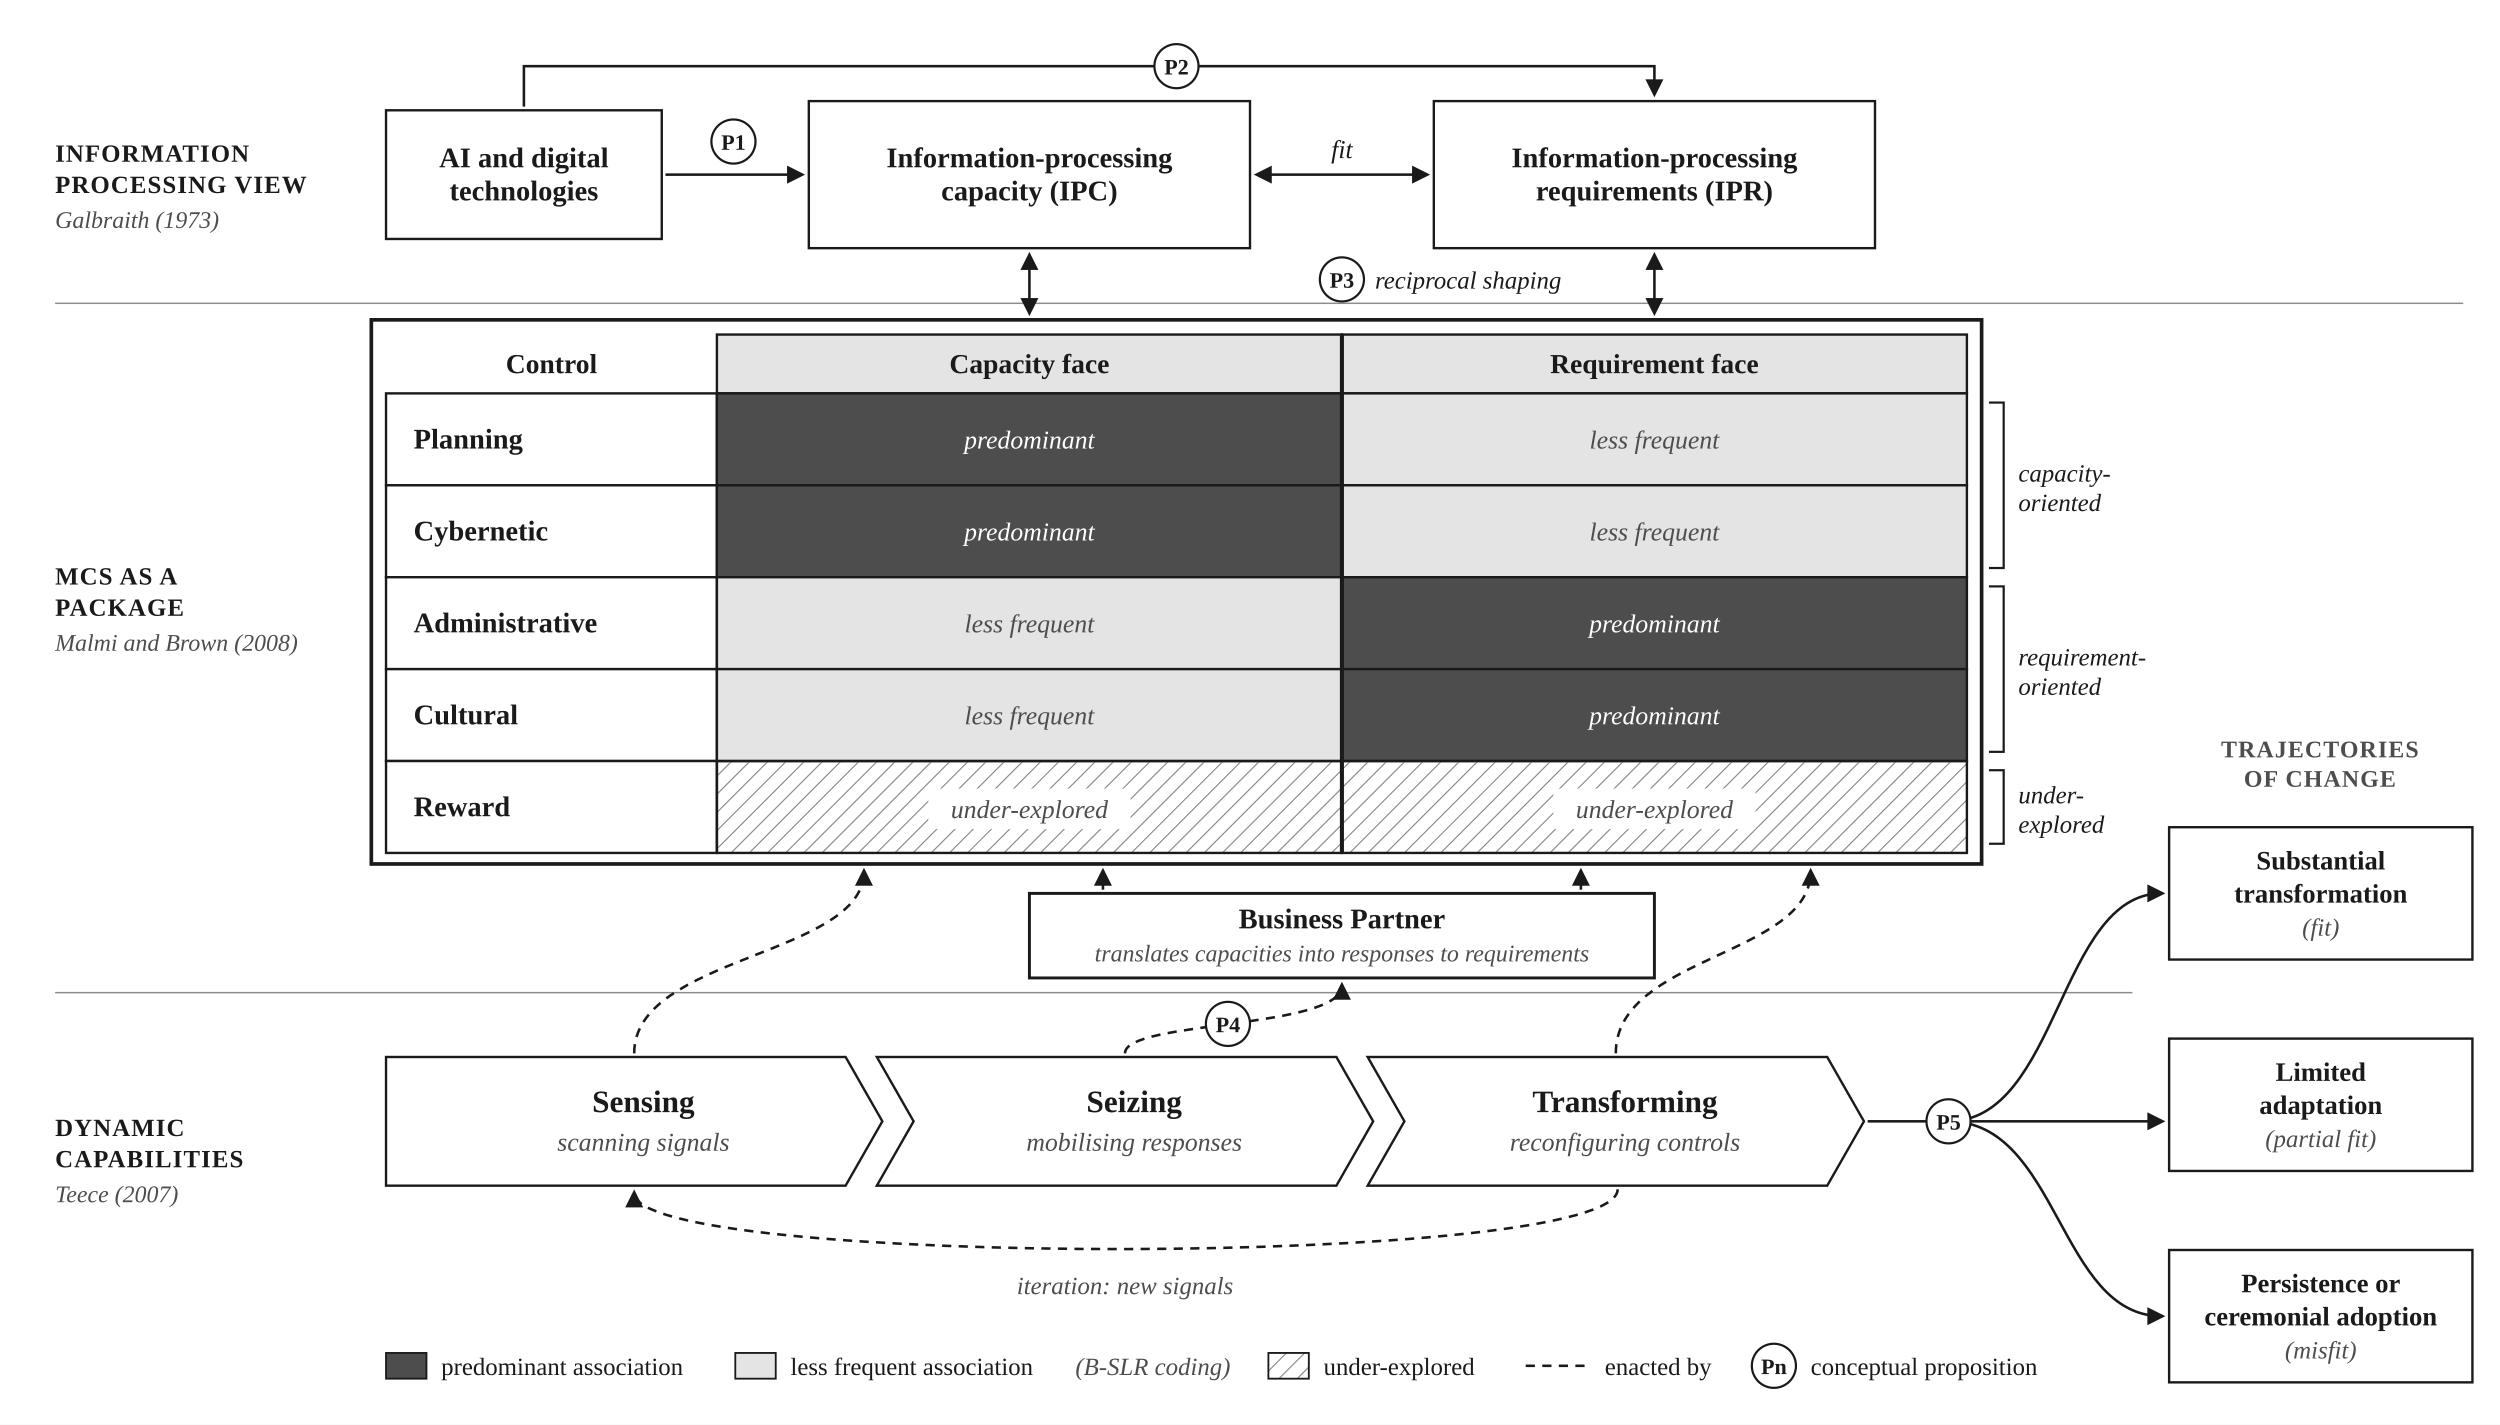
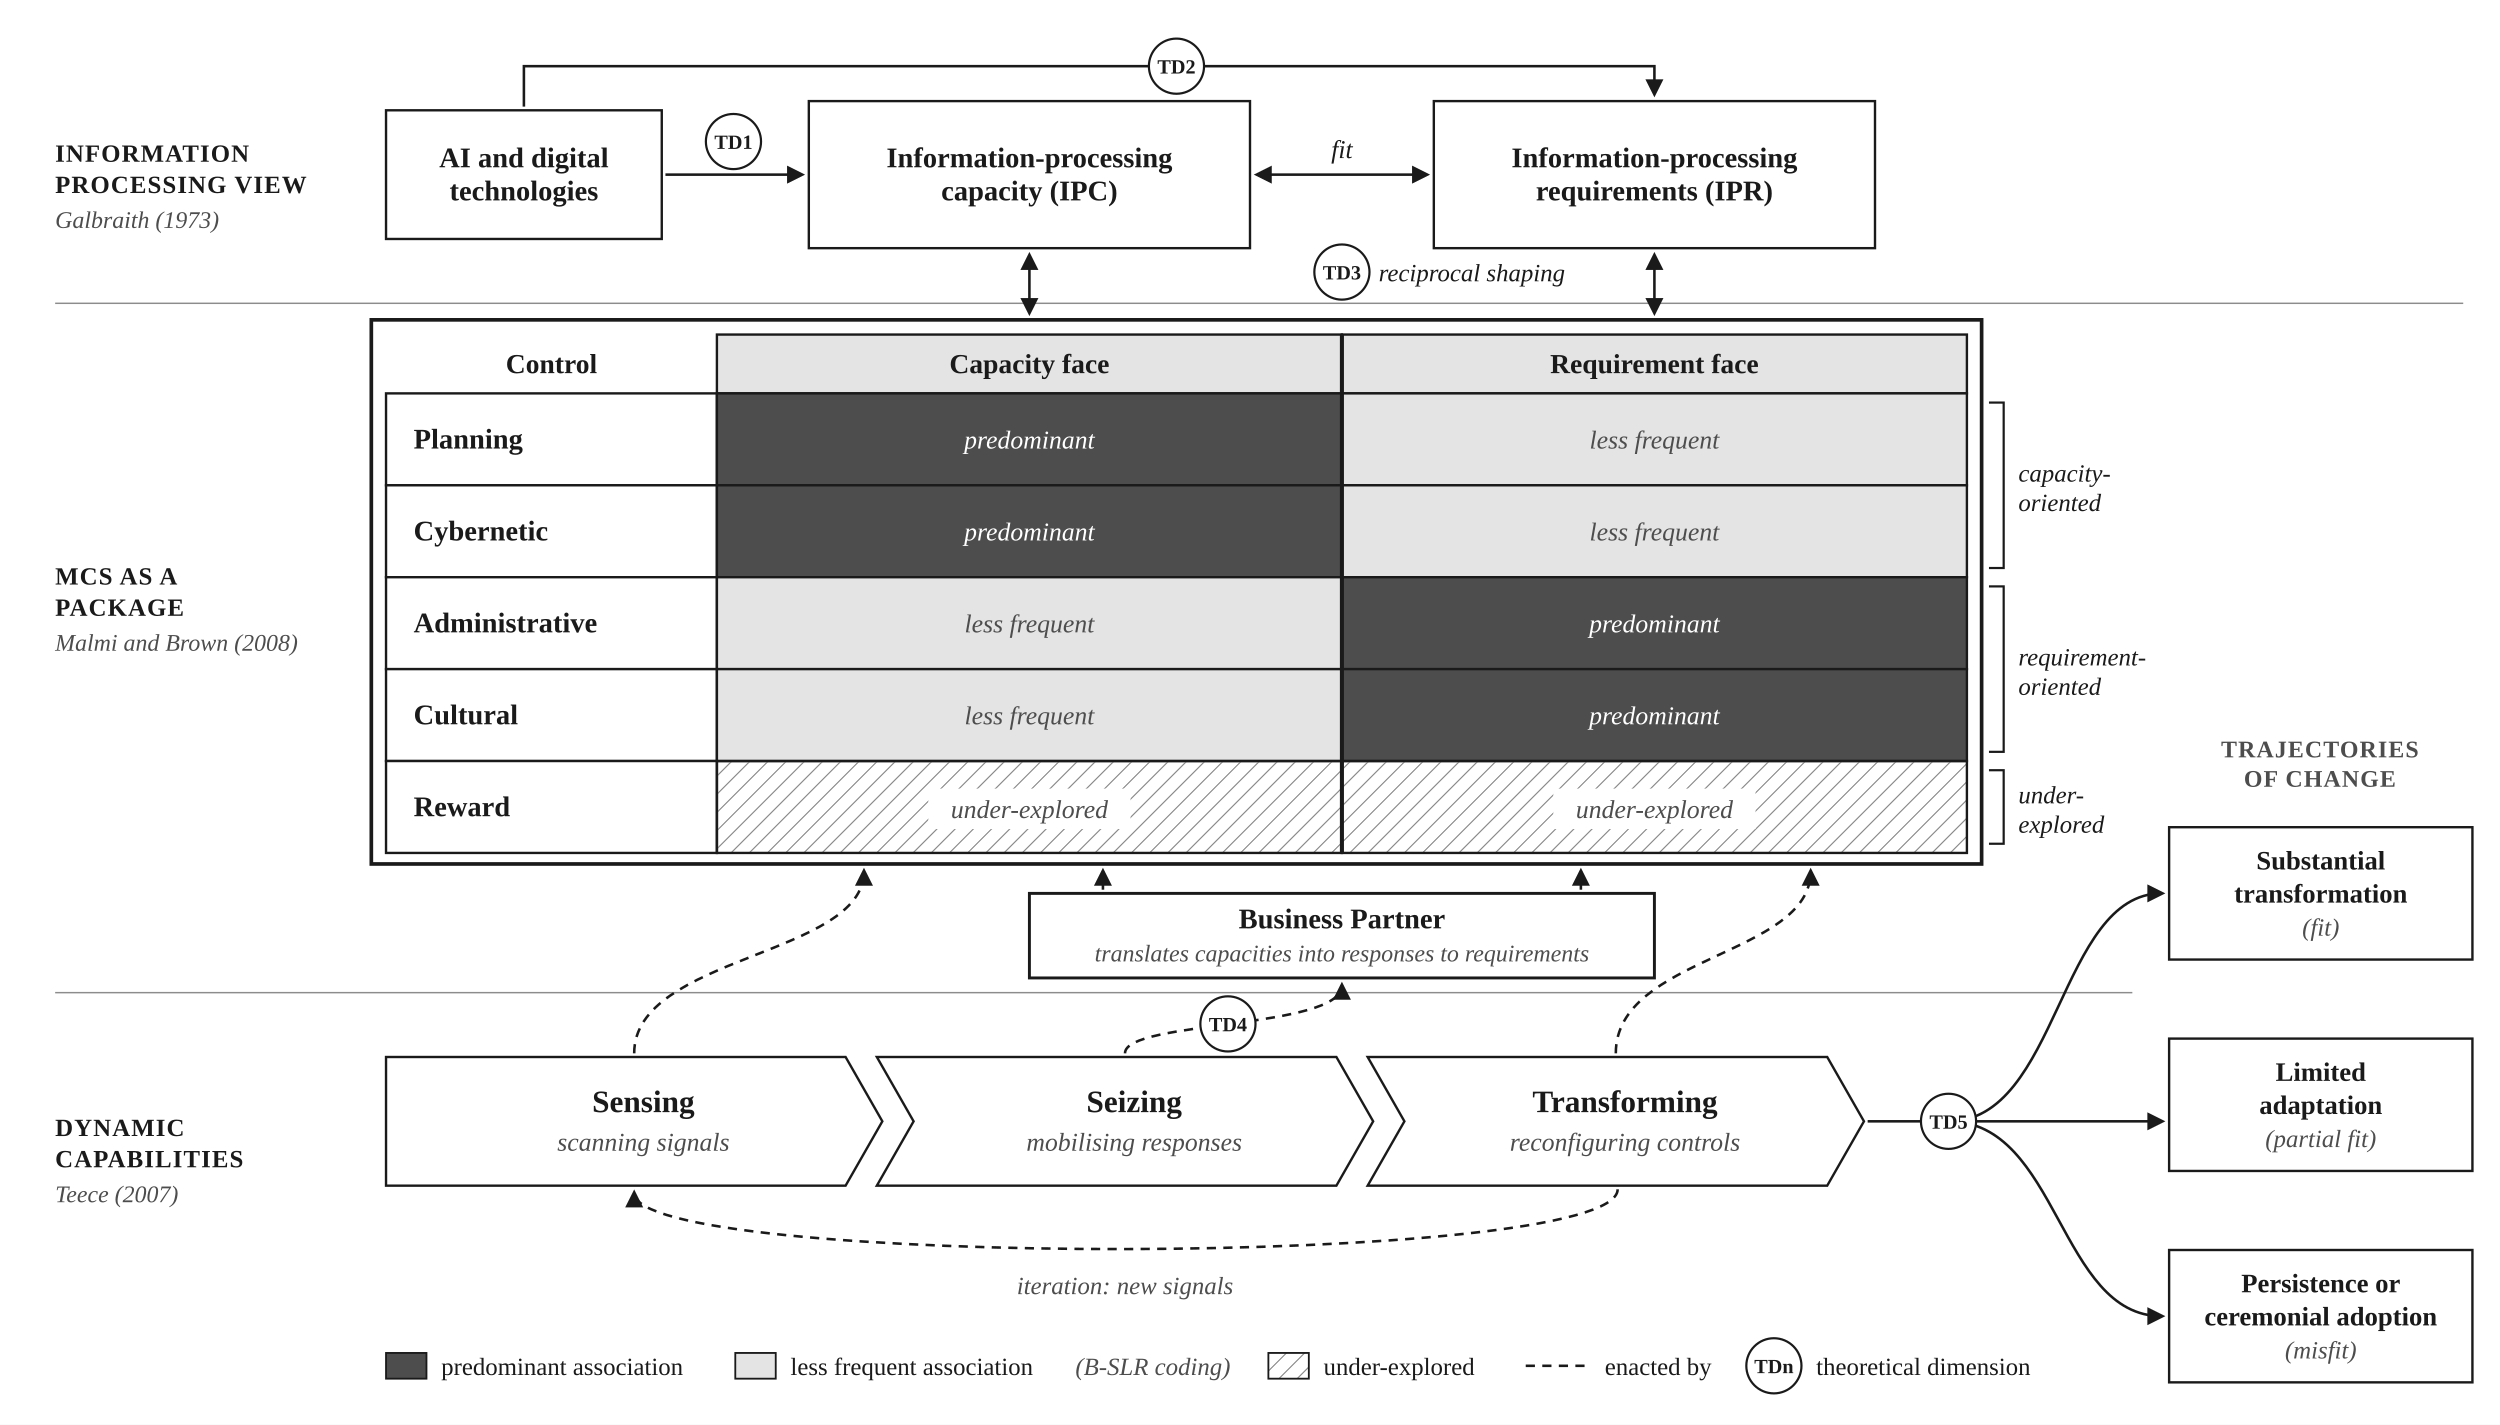
<svg xmlns="http://www.w3.org/2000/svg" viewBox="0 0 1360 775" font-family="Times New Roman, Times, serif">
  <defs>
    <marker id="a" viewBox="0 0 10 10" refX="8" refY="5" markerWidth="7" markerHeight="7" orient="auto-start-reverse">
      <path d="M0 0L10 5L0 10z" fill="#1a1a1a" />
    </marker>
    <pattern id="h" width="7" height="7" patternUnits="userSpaceOnUse" patternTransform="rotate(45)">
      <line x1="0" y1="0" x2="0" y2="7" stroke="#8c8c8c" stroke-width="1.2" />
    </pattern>
  </defs>
  <rect width="1360" height="775" fill="#fff" />
  <text x="30" y="88" font-size="13.5" font-weight="bold" text-anchor="start" fill="#1a1a1a" letter-spacing="0.6">INFORMATION</text>
  <text x="30" y="105" font-size="13.5" font-weight="bold" text-anchor="start" fill="#1a1a1a" letter-spacing="0.6">PROCESSING VIEW</text>
  <text x="30" y="124" font-size="13" font-weight="normal" font-style="italic" text-anchor="start" fill="#4d4d4d">Galbraith (1973)</text>
  <text x="30" y="318" font-size="13.5" font-weight="bold" text-anchor="start" fill="#1a1a1a" letter-spacing="0.6">MCS AS A</text>
  <text x="30" y="335" font-size="13.5" font-weight="bold" text-anchor="start" fill="#1a1a1a" letter-spacing="0.6">PACKAGE</text>
  <text x="30" y="354" font-size="13" font-weight="normal" font-style="italic" text-anchor="start" fill="#4d4d4d">Malmi and Brown (2008)</text>
  <text x="30" y="618" font-size="13.5" font-weight="bold" text-anchor="start" fill="#1a1a1a" letter-spacing="0.6">DYNAMIC</text>
  <text x="30" y="635" font-size="13.5" font-weight="bold" text-anchor="start" fill="#1a1a1a" letter-spacing="0.6">CAPABILITIES</text>
  <text x="30" y="654" font-size="13" font-weight="normal" font-style="italic" text-anchor="start" fill="#4d4d4d">Teece (2007)</text>
  <line x1="30" y1="165" x2="1340" y2="165" stroke="#8c8c8c" stroke-width="0.8" />
  <line x1="30" y1="540" x2="1160" y2="540" stroke="#8c8c8c" stroke-width="0.8" />
  <rect x="210" y="60" width="150" height="70" fill="#fff" stroke="#1a1a1a" stroke-width="1.3" />
  <text x="285.0" y="91.0" font-size="15.5" font-weight="bold" text-anchor="middle" fill="#1a1a1a">AI and digital</text>
  <text x="285.0" y="109.0" font-size="15.5" font-weight="bold" text-anchor="middle" fill="#1a1a1a">technologies</text>
  <rect x="440" y="55" width="240" height="80" fill="#fff" stroke="#1a1a1a" stroke-width="1.3" />
  <text x="560.0" y="91.0" font-size="15.5" font-weight="bold" text-anchor="middle" fill="#1a1a1a">Information-processing</text>
  <text x="560.0" y="109.0" font-size="15.5" font-weight="bold" text-anchor="middle" fill="#1a1a1a">capacity (IPC)</text>
  <rect x="780" y="55" width="240" height="80" fill="#fff" stroke="#1a1a1a" stroke-width="1.3" />
  <text x="900.0" y="91.0" font-size="15.5" font-weight="bold" text-anchor="middle" fill="#1a1a1a">Information-processing</text>
  <text x="900.0" y="109.0" font-size="15.5" font-weight="bold" text-anchor="middle" fill="#1a1a1a">requirements (IPR)</text>
  <path d="M362 95H436" fill="none" stroke="#1a1a1a" stroke-width="1.4" marker-end="url(#a)" />
-   <circle cx="399" cy="77" r="12" fill="#fff" stroke="#1a1a1a" stroke-width="1.2" />
-   <text x="399" y="81.5" font-size="12" font-weight="bold" text-anchor="middle" fill="#1a1a1a">P1</text>
+   <circle cx="399" cy="77" r="15" fill="#fff" stroke="#1a1a1a" stroke-width="1.2" />
+   <text x="399" y="81" font-size="11" font-weight="bold" text-anchor="middle" fill="#1a1a1a">TD1</text>
  <path d="M285 58V36H900V51" fill="none" stroke="#1a1a1a" stroke-width="1.4" marker-end="url(#a)" />
-   <circle cx="640" cy="36" r="12" fill="#fff" stroke="#1a1a1a" stroke-width="1.2" />
-   <text x="640" y="40.5" font-size="12" font-weight="bold" text-anchor="middle" fill="#1a1a1a">P2</text>
+   <circle cx="640" cy="36" r="15" fill="#fff" stroke="#1a1a1a" stroke-width="1.2" />
+   <text x="640" y="40" font-size="11" font-weight="bold" text-anchor="middle" fill="#1a1a1a">TD2</text>
  <path d="M684 95H776" fill="none" stroke="#1a1a1a" stroke-width="1.4" marker-start="url(#a)" marker-end="url(#a)" />
  <text x="730" y="86" font-size="14" font-weight="normal" font-style="italic" text-anchor="middle" fill="#1a1a1a">fit</text>
  <path d="M560 139V170" fill="none" stroke="#1a1a1a" stroke-width="1.4" marker-start="url(#a)" marker-end="url(#a)" />
  <path d="M900 139V170" fill="none" stroke="#1a1a1a" stroke-width="1.4" marker-start="url(#a)" marker-end="url(#a)" />
-   <circle cx="730" cy="152" r="12" fill="#fff" stroke="#1a1a1a" stroke-width="1.2" />
-   <text x="730" y="156.5" font-size="12" font-weight="bold" text-anchor="middle" fill="#1a1a1a">P3</text>
-   <text x="748" y="157" font-size="13.5" font-weight="normal" font-style="italic" text-anchor="start" fill="#1a1a1a">reciprocal shaping</text>
+   <circle cx="730" cy="148" r="15" fill="#fff" stroke="#1a1a1a" stroke-width="1.2" />
+   <text x="730" y="152" font-size="11" font-weight="bold" text-anchor="middle" fill="#1a1a1a">TD3</text>
+   <text x="750" y="153" font-size="13.5" font-weight="normal" font-style="italic" text-anchor="start" fill="#1a1a1a">reciprocal shaping</text>
  <rect x="202" y="174" width="876" height="296" fill="#fff" stroke="#1a1a1a" stroke-width="2" />
  <rect x="390" y="182" width="340" height="32" fill="#e4e4e4" stroke="#1a1a1a" stroke-width="1.3" />
  <text x="560.0" y="203" font-size="15" font-weight="bold" text-anchor="middle" fill="#1a1a1a">Capacity face</text>
  <rect x="730" y="182" width="340" height="32" fill="#e4e4e4" stroke="#1a1a1a" stroke-width="1.3" />
  <text x="900.0" y="203" font-size="15" font-weight="bold" text-anchor="middle" fill="#1a1a1a">Requirement face</text>
  <text x="300.0" y="203" font-size="15" font-weight="bold" text-anchor="middle" fill="#1a1a1a">Control</text>
  <rect x="210" y="214" width="180" height="50" fill="#fff" stroke="#1a1a1a" stroke-width="1.3" />
  <text x="225" y="244" font-size="15.5" font-weight="bold" text-anchor="start" fill="#1a1a1a">Planning</text>
  <rect x="390" y="214" width="340" height="50" fill="#4d4d4d" stroke="#1a1a1a" stroke-width="1.3" />
  <text x="560.0" y="244" font-size="14" font-weight="normal" font-style="italic" text-anchor="middle" fill="#fff">predominant</text>
  <rect x="730" y="214" width="340" height="50" fill="#e4e4e4" stroke="#1a1a1a" stroke-width="1.3" />
  <text x="900.0" y="244" font-size="14" font-weight="normal" font-style="italic" text-anchor="middle" fill="#4d4d4d">less frequent</text>
  <rect x="210" y="264" width="180" height="50" fill="#fff" stroke="#1a1a1a" stroke-width="1.3" />
  <text x="225" y="294" font-size="15.5" font-weight="bold" text-anchor="start" fill="#1a1a1a">Cybernetic</text>
  <rect x="390" y="264" width="340" height="50" fill="#4d4d4d" stroke="#1a1a1a" stroke-width="1.3" />
  <text x="560.0" y="294" font-size="14" font-weight="normal" font-style="italic" text-anchor="middle" fill="#fff">predominant</text>
  <rect x="730" y="264" width="340" height="50" fill="#e4e4e4" stroke="#1a1a1a" stroke-width="1.3" />
  <text x="900.0" y="294" font-size="14" font-weight="normal" font-style="italic" text-anchor="middle" fill="#4d4d4d">less frequent</text>
  <rect x="210" y="314" width="180" height="50" fill="#fff" stroke="#1a1a1a" stroke-width="1.3" />
  <text x="225" y="344" font-size="15.5" font-weight="bold" text-anchor="start" fill="#1a1a1a">Administrative</text>
  <rect x="390" y="314" width="340" height="50" fill="#e4e4e4" stroke="#1a1a1a" stroke-width="1.3" />
  <text x="560.0" y="344" font-size="14" font-weight="normal" font-style="italic" text-anchor="middle" fill="#4d4d4d">less frequent</text>
  <rect x="730" y="314" width="340" height="50" fill="#4d4d4d" stroke="#1a1a1a" stroke-width="1.3" />
  <text x="900.0" y="344" font-size="14" font-weight="normal" font-style="italic" text-anchor="middle" fill="#fff">predominant</text>
  <rect x="210" y="364" width="180" height="50" fill="#fff" stroke="#1a1a1a" stroke-width="1.3" />
  <text x="225" y="394" font-size="15.5" font-weight="bold" text-anchor="start" fill="#1a1a1a">Cultural</text>
  <rect x="390" y="364" width="340" height="50" fill="#e4e4e4" stroke="#1a1a1a" stroke-width="1.3" />
  <text x="560.0" y="394" font-size="14" font-weight="normal" font-style="italic" text-anchor="middle" fill="#4d4d4d">less frequent</text>
  <rect x="730" y="364" width="340" height="50" fill="#4d4d4d" stroke="#1a1a1a" stroke-width="1.3" />
  <text x="900.0" y="394" font-size="14" font-weight="normal" font-style="italic" text-anchor="middle" fill="#fff">predominant</text>
  <rect x="210" y="414" width="180" height="50" fill="#fff" stroke="#1a1a1a" stroke-width="1.3" />
  <text x="225" y="444" font-size="15.5" font-weight="bold" text-anchor="start" fill="#1a1a1a">Reward</text>
  <rect x="390" y="414" width="340" height="50" fill="url(#h)" stroke="#1a1a1a" stroke-width="1.3" />
  <rect x="505.0" y="429" width="110" height="22" fill="#fff" />
  <text x="560.0" y="445" font-size="14" font-weight="normal" font-style="italic" text-anchor="middle" fill="#4d4d4d">under-explored</text>
  <rect x="730" y="414" width="340" height="50" fill="url(#h)" stroke="#1a1a1a" stroke-width="1.3" />
  <rect x="845.0" y="429" width="110" height="22" fill="#fff" />
  <text x="900.0" y="445" font-size="14" font-weight="normal" font-style="italic" text-anchor="middle" fill="#4d4d4d">under-explored</text>
  <line x1="730" y1="182" x2="730" y2="464" stroke="#1a1a1a" stroke-width="2.2" />
  <path d="M1082 219h8V309h-8" fill="none" stroke="#1a1a1a" stroke-width="1.2" />
  <text x="1098" y="262.0" font-size="13.5" font-weight="normal" font-style="italic" text-anchor="start" fill="#1a1a1a">capacity-</text>
  <text x="1098" y="278.0" font-size="13.5" font-weight="normal" font-style="italic" text-anchor="start" fill="#1a1a1a">oriented</text>
  <path d="M1082 319h8V409h-8" fill="none" stroke="#1a1a1a" stroke-width="1.2" />
  <text x="1098" y="362.0" font-size="13.5" font-weight="normal" font-style="italic" text-anchor="start" fill="#1a1a1a">requirement-</text>
  <text x="1098" y="378.0" font-size="13.5" font-weight="normal" font-style="italic" text-anchor="start" fill="#1a1a1a">oriented</text>
  <path d="M1082 419h8V459h-8" fill="none" stroke="#1a1a1a" stroke-width="1.2" />
  <text x="1098" y="437.0" font-size="13.5" font-weight="normal" font-style="italic" text-anchor="start" fill="#1a1a1a">under-</text>
  <text x="1098" y="453.0" font-size="13.5" font-weight="normal" font-style="italic" text-anchor="start" fill="#1a1a1a">explored</text>
  <rect x="560" y="486" width="340" height="46" fill="#fff" stroke="#1a1a1a" stroke-width="1.6" />
  <text x="730" y="505" font-size="15.5" font-weight="bold" text-anchor="middle" fill="#1a1a1a">Business Partner</text>
  <text x="730" y="523" font-size="13" font-weight="normal" font-style="italic" text-anchor="middle" fill="#4d4d4d">translates capacities into responses to requirements</text>
  <path d="M600 484V474" fill="none" stroke="#1a1a1a" stroke-width="1.4" marker-end="url(#a)" />
  <path d="M860 484V474" fill="none" stroke="#1a1a1a" stroke-width="1.4" marker-end="url(#a)" />
  <polygon points="210,575 460,575 480,610.0 460,645 210,645 210,610.0" fill="#fff" stroke="#1a1a1a" stroke-width="1.3" />
  <text x="350.0" y="605" font-size="17" font-weight="bold" text-anchor="middle" fill="#1a1a1a">Sensing</text>
  <text x="350.0" y="626" font-size="14" font-weight="normal" font-style="italic" text-anchor="middle" fill="#4d4d4d">scanning signals</text>
  <polygon points="477,575 727,575 747,610.0 727,645 477,645 497,610.0" fill="#fff" stroke="#1a1a1a" stroke-width="1.3" />
  <text x="617.0" y="605" font-size="17" font-weight="bold" text-anchor="middle" fill="#1a1a1a">Seizing</text>
  <text x="617.0" y="626" font-size="14" font-weight="normal" font-style="italic" text-anchor="middle" fill="#4d4d4d">mobilising responses</text>
  <polygon points="744,575 994,575 1014,610.0 994,645 744,645 764,610.0" fill="#fff" stroke="#1a1a1a" stroke-width="1.3" />
  <text x="884.0" y="605" font-size="17" font-weight="bold" text-anchor="middle" fill="#1a1a1a">Transforming</text>
  <text x="884.0" y="626" font-size="14" font-weight="normal" font-style="italic" text-anchor="middle" fill="#4d4d4d">reconfiguring controls</text>
  <path d="M345 573C345 520 470 520 470 474" fill="none" stroke="#1a1a1a" stroke-width="1.4" stroke-dasharray="5 4" marker-end="url(#a)" />
  <path d="M612 573C612 555 730 560 730 536" fill="none" stroke="#1a1a1a" stroke-width="1.4" stroke-dasharray="5 4" marker-end="url(#a)" />
-   <circle cx="668" cy="557" r="12" fill="#fff" stroke="#1a1a1a" stroke-width="1.2" />
-   <text x="668" y="561.5" font-size="12" font-weight="bold" text-anchor="middle" fill="#1a1a1a">P4</text>
+   <circle cx="668" cy="557" r="15" fill="#fff" stroke="#1a1a1a" stroke-width="1.2" />
+   <text x="668" y="561" font-size="11" font-weight="bold" text-anchor="middle" fill="#1a1a1a">TD4</text>
  <path d="M879 573C879 520 985 520 985 474" fill="none" stroke="#1a1a1a" stroke-width="1.4" stroke-dasharray="5 4" marker-end="url(#a)" />
  <path d="M880 647C880 690 345 690 345 649" fill="none" stroke="#1a1a1a" stroke-width="1.4" stroke-dasharray="5 4" marker-end="url(#a)" />
  <text x="612" y="704" font-size="13.5" font-weight="normal" font-style="italic" text-anchor="middle" fill="#4d4d4d">iteration: new signals</text>
  <text x="1262" y="412" font-size="13" font-weight="bold" text-anchor="middle" fill="#4d4d4d" letter-spacing="0.6">TRAJECTORIES</text>
  <text x="1262" y="428" font-size="13" font-weight="bold" text-anchor="middle" fill="#4d4d4d" letter-spacing="0.6">OF CHANGE</text>
  <line x1="1016" y1="610" x2="1060" y2="610" stroke="#1a1a1a" stroke-width="1.4" />
  <rect x="1180" y="450" width="165" height="72" fill="#fff" stroke="#1a1a1a" stroke-width="1.3" />
  <text x="1262.5" y="473.0" font-size="14.5" font-weight="bold" text-anchor="middle" fill="#1a1a1a">Substantial</text>
  <text x="1262.5" y="491.0" font-size="14.5" font-weight="bold" text-anchor="middle" fill="#1a1a1a">transformation</text>
  <text x="1262.5" y="509.0" font-size="13.5" font-weight="normal" font-style="italic" text-anchor="middle" fill="#4d4d4d">(fit)</text>
  <path d="M1060 610C1120 610 1120 486 1176 486" fill="none" stroke="#1a1a1a" stroke-width="1.4" marker-end="url(#a)" />
  <rect x="1180" y="565" width="165" height="72" fill="#fff" stroke="#1a1a1a" stroke-width="1.3" />
  <text x="1262.5" y="588.0" font-size="14.5" font-weight="bold" text-anchor="middle" fill="#1a1a1a">Limited</text>
  <text x="1262.5" y="606.0" font-size="14.5" font-weight="bold" text-anchor="middle" fill="#1a1a1a">adaptation</text>
  <text x="1262.5" y="624.0" font-size="13.5" font-weight="normal" font-style="italic" text-anchor="middle" fill="#4d4d4d">(partial fit)</text>
  <path d="M1060 610H1176" fill="none" stroke="#1a1a1a" stroke-width="1.4" marker-end="url(#a)" />
  <rect x="1180" y="680" width="165" height="72" fill="#fff" stroke="#1a1a1a" stroke-width="1.3" />
  <text x="1262.5" y="703.0" font-size="14.5" font-weight="bold" text-anchor="middle" fill="#1a1a1a">Persistence or</text>
  <text x="1262.5" y="721.0" font-size="14.5" font-weight="bold" text-anchor="middle" fill="#1a1a1a">ceremonial adoption</text>
  <text x="1262.5" y="739.0" font-size="13.5" font-weight="normal" font-style="italic" text-anchor="middle" fill="#4d4d4d">(misfit)</text>
  <path d="M1060 610C1120 610 1120 716 1176 716" fill="none" stroke="#1a1a1a" stroke-width="1.4" marker-end="url(#a)" />
-   <circle cx="1060" cy="610" r="12" fill="#fff" stroke="#1a1a1a" stroke-width="1.2" />
-   <text x="1060" y="614.5" font-size="12" font-weight="bold" text-anchor="middle" fill="#1a1a1a">P5</text>
+   <circle cx="1060" cy="610" r="15" fill="#fff" stroke="#1a1a1a" stroke-width="1.2" />
+   <text x="1060" y="614" font-size="11" font-weight="bold" text-anchor="middle" fill="#1a1a1a">TD5</text>
  <rect x="210" y="736" width="22" height="14" fill="#4d4d4d" stroke="#1a1a1a" stroke-width="1" />
  <text x="240" y="748" font-size="13.5" font-weight="normal" text-anchor="start" fill="#1a1a1a">predominant association</text>
  <rect x="400" y="736" width="22" height="14" fill="#e4e4e4" stroke="#1a1a1a" stroke-width="1" />
  <text x="430" y="748" font-size="13.5" font-weight="normal" text-anchor="start" fill="#1a1a1a">less frequent association</text>
  <text x="585" y="748" font-size="13.5" font-weight="normal" font-style="italic" text-anchor="start" fill="#4d4d4d">(B-SLR coding)</text>
  <rect x="690" y="736" width="22" height="14" fill="url(#h)" stroke="#1a1a1a" stroke-width="1" />
  <text x="720" y="748" font-size="13.5" font-weight="normal" text-anchor="start" fill="#1a1a1a">under-explored</text>
  <line x1="830" y1="743" x2="865" y2="743" stroke="#1a1a1a" stroke-width="1.4" stroke-dasharray="5 4" />
  <text x="873" y="748" font-size="13.5" font-weight="normal" text-anchor="start" fill="#1a1a1a">enacted by</text>
-   <circle cx="965" cy="743" r="12" fill="#fff" stroke="#1a1a1a" stroke-width="1.2" />
-   <text x="965" y="747.5" font-size="12" font-weight="bold" text-anchor="middle" fill="#1a1a1a">Pn</text>
-   <text x="985" y="748" font-size="13.5" font-weight="normal" text-anchor="start" fill="#1a1a1a">conceptual proposition</text>
+   <circle cx="965" cy="743" r="15" fill="#fff" stroke="#1a1a1a" stroke-width="1.2" />
+   <text x="965" y="747" font-size="11" font-weight="bold" text-anchor="middle" fill="#1a1a1a">TDn</text>
+   <text x="988" y="748" font-size="13.5" font-weight="normal" text-anchor="start" fill="#1a1a1a">theoretical dimension</text>
</svg>
